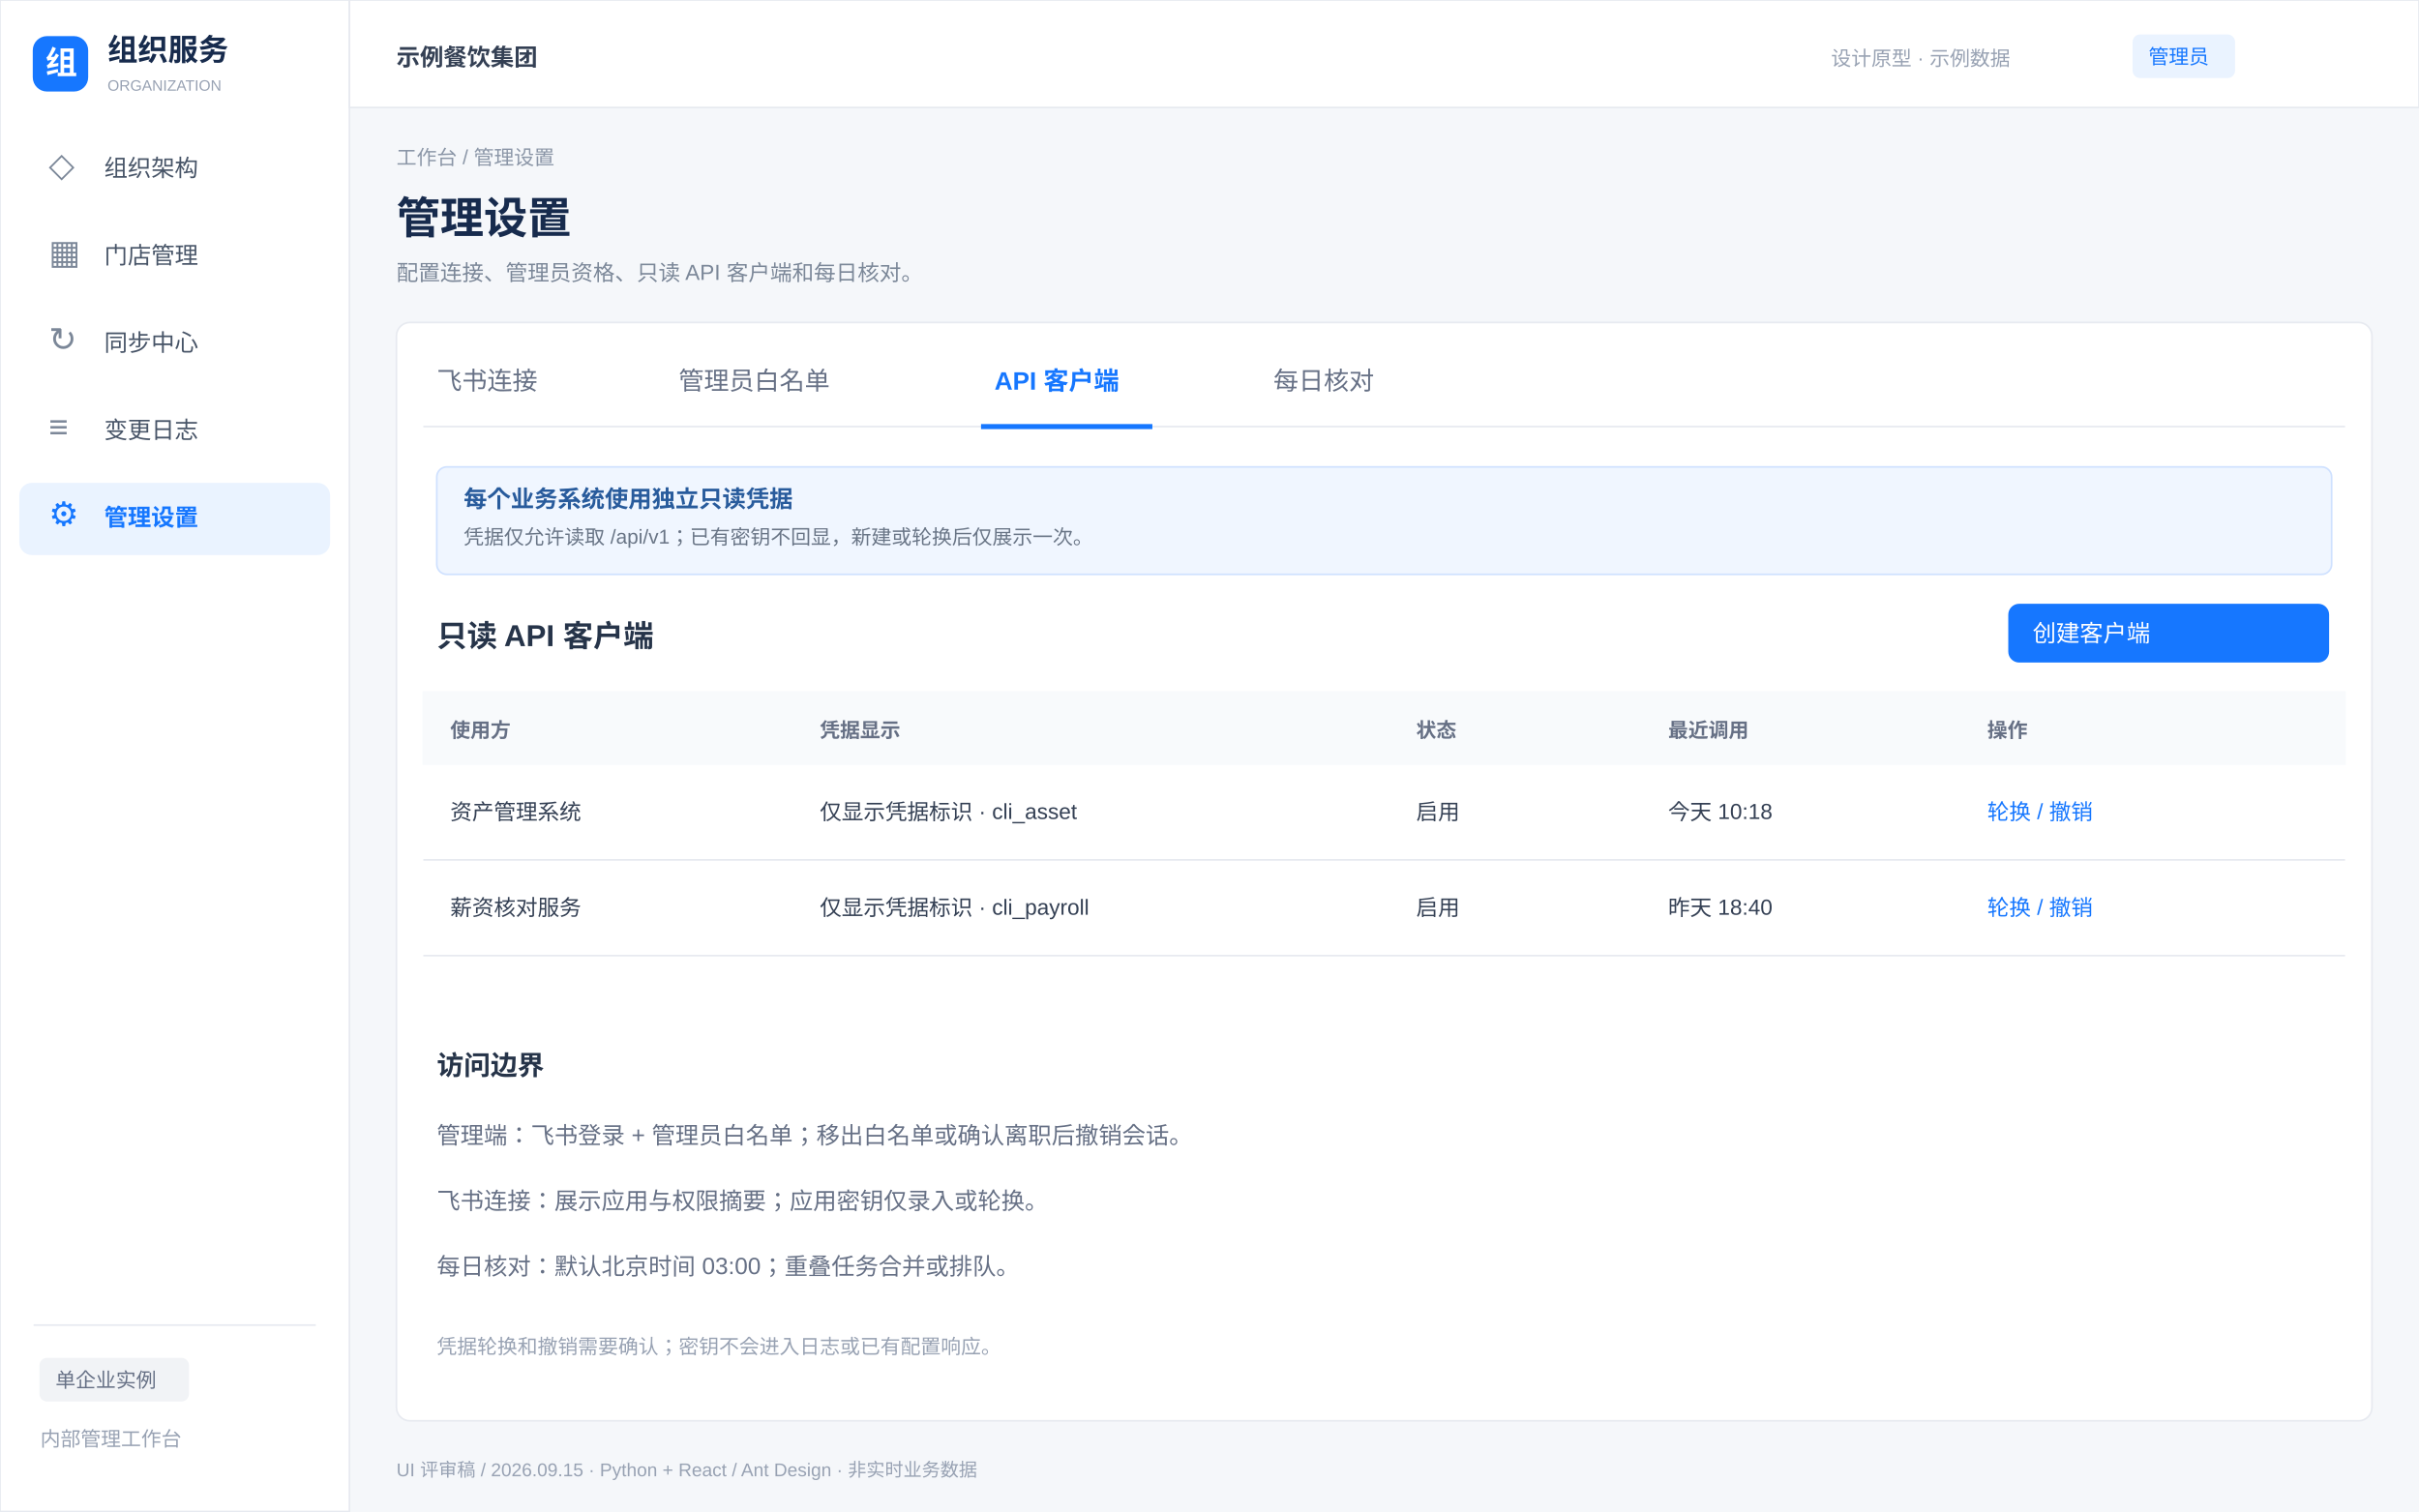
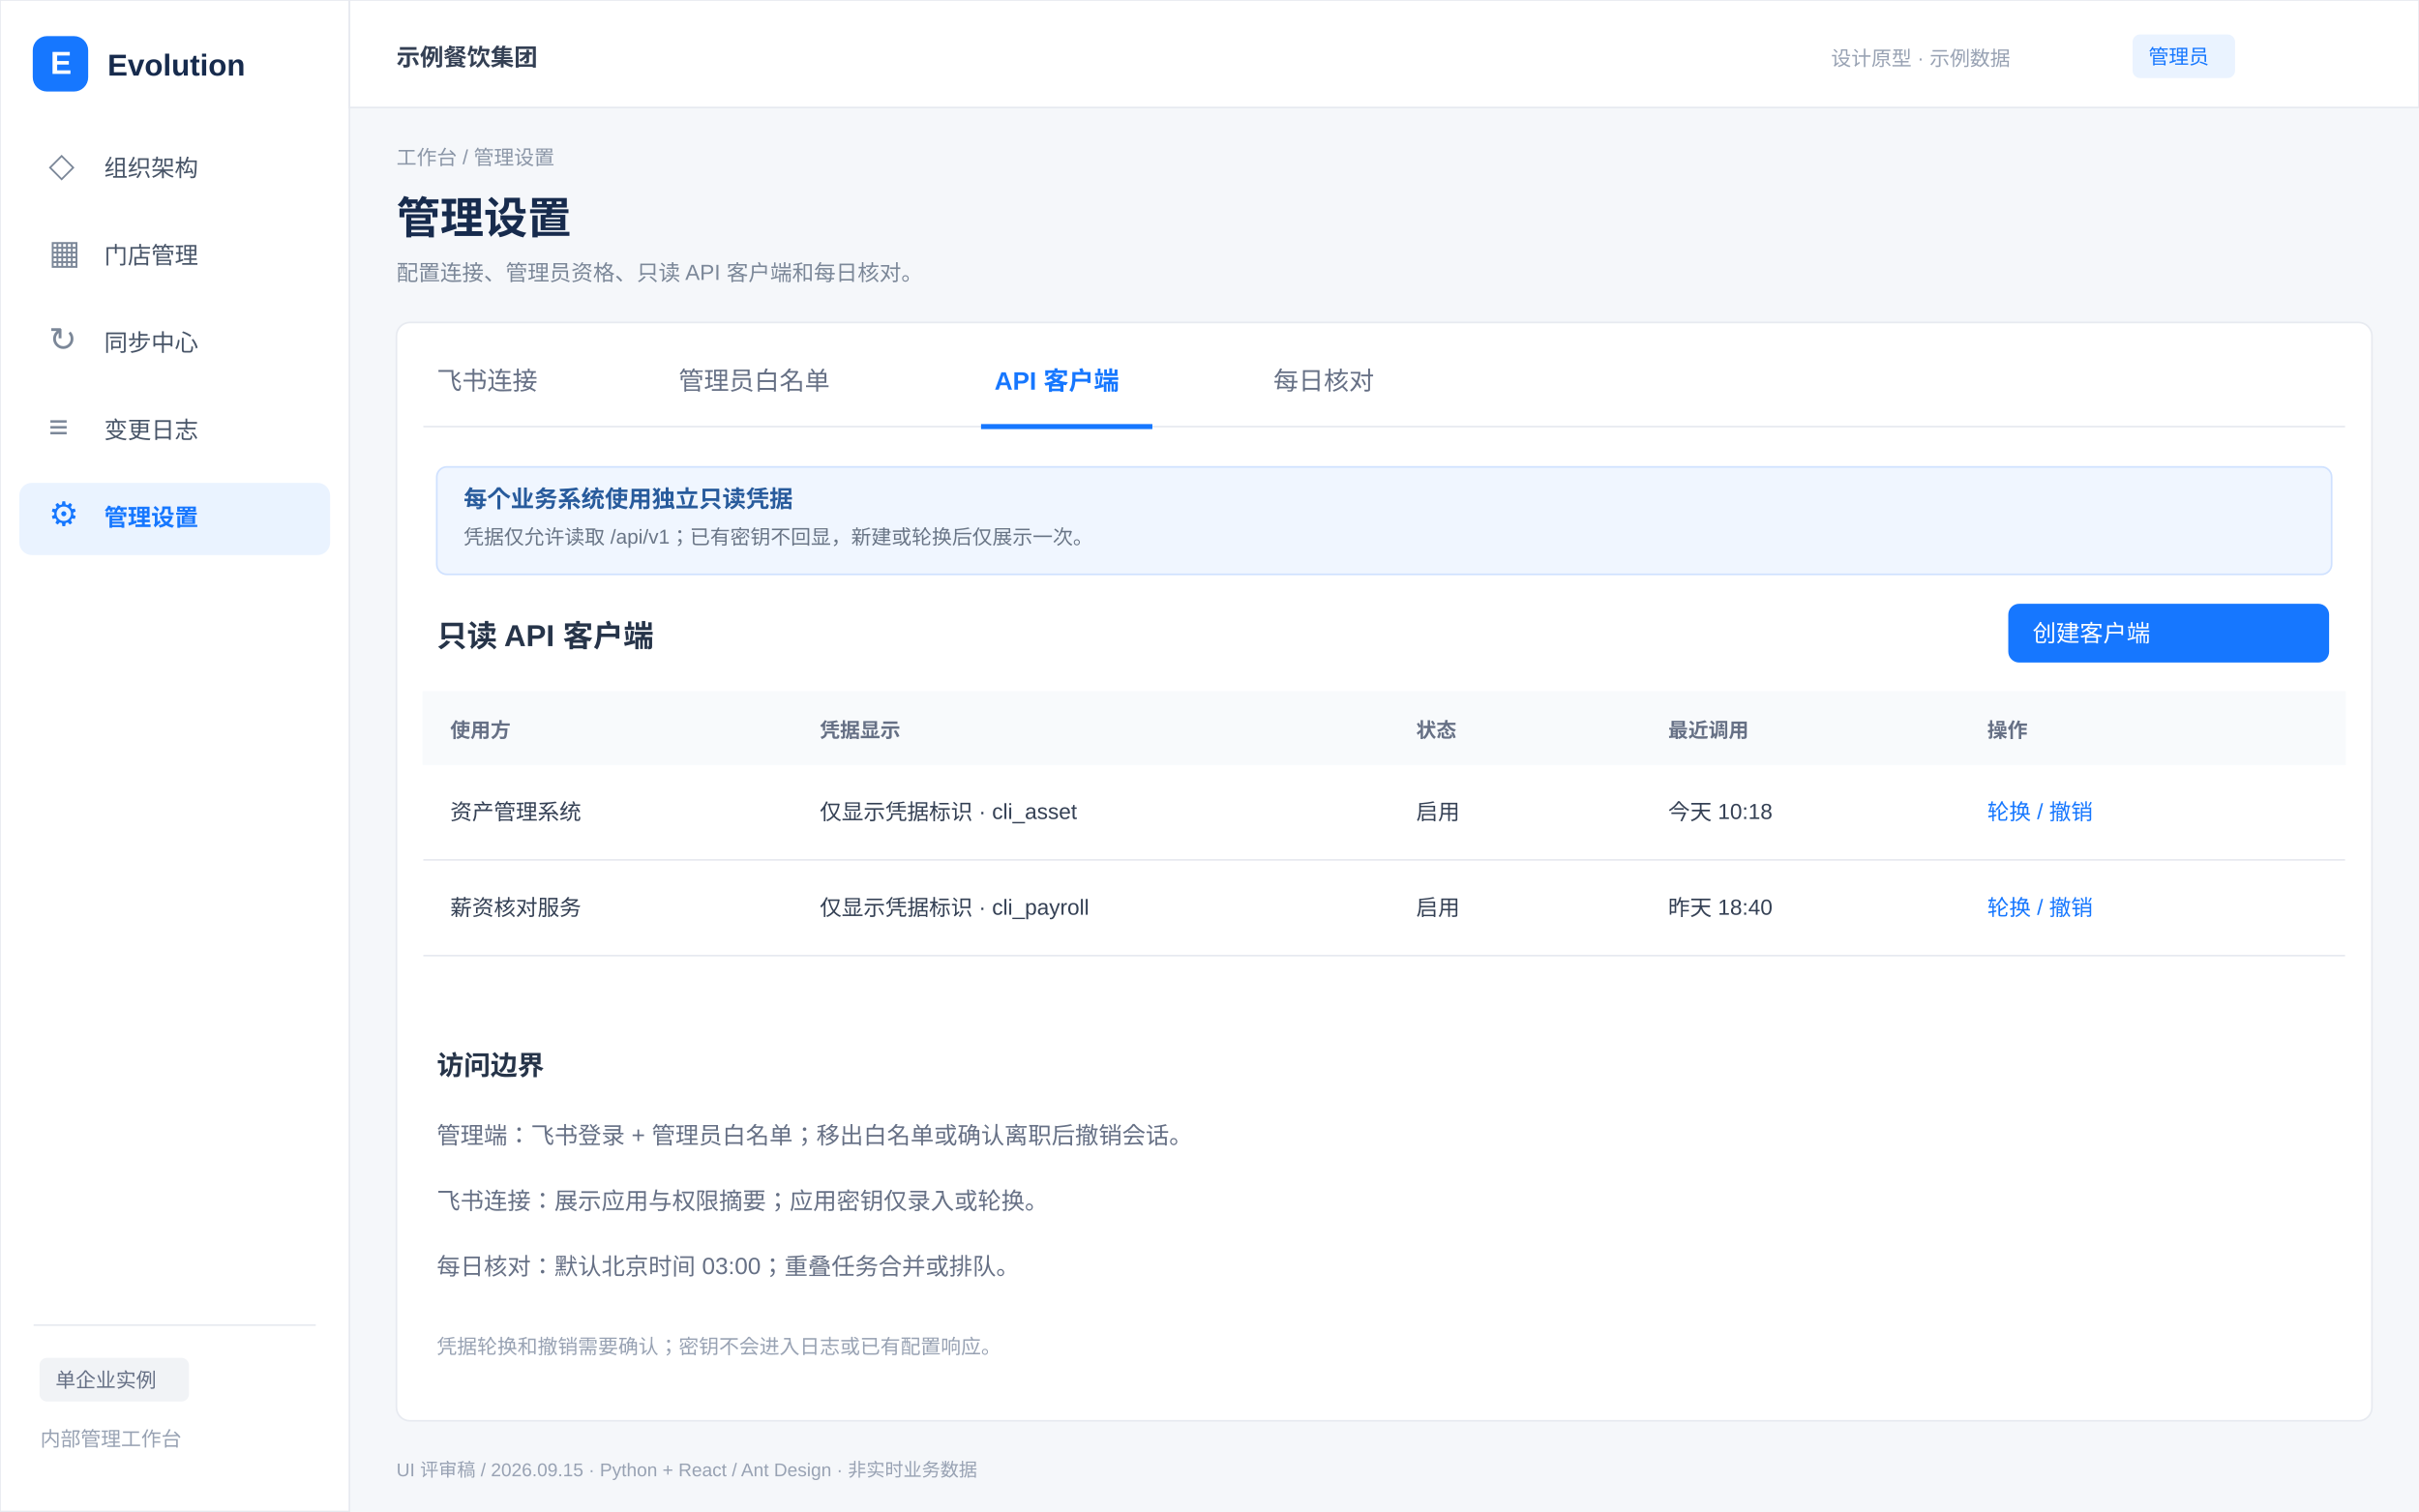
<svg xmlns="http://www.w3.org/2000/svg" width="1440" height="900" viewBox="0 0 1440 900">
  <g font-family="Microsoft YaHei, PingFang SC, Arial, sans-serif">
    <rect x="0" y="0" width="1440" height="900" rx="0" fill="#f5f7fa" stroke="#f5f7fa" />
    <rect x="0" y="0" width="208" height="900" rx="0" fill="#fff" stroke="#e7eaf0" />
    <rect x="20" y="22" width="32" height="32" rx="8" fill="#1677ff" stroke="#1677ff" />
-     <text x="27" y="44" font-size="19" fill="#fff" font-weight="600">组</text>
-     <text x="64" y="36" font-size="18" fill="#172b4d" font-weight="600">组织服务</text>
-     <text x="64" y="54" font-size="9" fill="#98a2b3" font-weight="400">ORGANIZATION</text>
+     <text x="30" y="44" font-size="19" fill="#fff" font-weight="600">E</text>
+     <text x="64" y="45" font-size="18" fill="#172b4d" font-weight="600">Evolution</text>
    <text x="29" y="105" font-size="20" fill="#7b8798" font-weight="400">◇</text>
    <text x="62" y="105" font-size="14" fill="#475467" font-weight="400">组织架构</text>
    <text x="29" y="157" font-size="20" fill="#7b8798" font-weight="400">▦</text>
    <text x="62" y="157" font-size="14" fill="#475467" font-weight="400">门店管理</text>
    <text x="29" y="209" font-size="20" fill="#7b8798" font-weight="400">↻</text>
    <text x="62" y="209" font-size="14" fill="#475467" font-weight="400">同步中心</text>
    <text x="29" y="261" font-size="20" fill="#7b8798" font-weight="400">≡</text>
    <text x="62" y="261" font-size="14" fill="#475467" font-weight="400">变更日志</text>
    <rect x="12" y="288" width="184" height="42" rx="7" fill="#eaf3ff" stroke="#eaf3ff" />
    <text x="29" y="313" font-size="20" fill="#1677ff" font-weight="400">⚙</text>
    <text x="62" y="313" font-size="14" fill="#1677ff" font-weight="600">管理设置</text>
    <path d="M20 789 L188 789" stroke="#e7eaf0" />
    <rect x="24" y="809" width="88" height="25" rx="4" fill="#f1f3f6" stroke="#f1f3f6" />
    <text x="33" y="826" font-size="12" fill="#667085" font-weight="400">单企业实例</text>
    <text x="24" y="861" font-size="12" fill="#98a2b3" font-weight="400">内部管理工作台</text>
    <rect x="208" y="0" width="1232" height="64" rx="0" fill="#fff" stroke="#e7eaf0" />
    <text x="236" y="39" font-size="14" fill="#344054" font-weight="600">示例餐饮集团</text>
    <text x="1090" y="39" font-size="12" fill="#98a2b3" font-weight="400">设计原型 · 示例数据</text>
    <rect x="1270" y="21" width="60" height="25" rx="4" fill="#eaf3ff" stroke="#eaf3ff" />
    <text x="1279" y="38" font-size="12" fill="#1677ff" font-weight="400">管理员</text>
    <text x="236" y="98" font-size="12" fill="#8b96a7" font-weight="400">工作台  /  管理设置</text>
    <text x="236" y="139" font-size="26" fill="#172b4d" font-weight="600">管理设置</text>
    <text x="236" y="167" font-size="13" fill="#7b8798" font-weight="400">配置连接、管理员资格、只读 API 客户端和每日核对。</text>
    <text x="236" y="879" font-size="11" fill="#98a2b3" font-weight="400">UI 评审稿  /  2026.09.15     ·     Python + React / Ant Design     ·     非实时业务数据</text>
    <rect x="236" y="192" width="1176" height="654" rx="8" fill="#ffffff" stroke="#e7eaf0" />
    <text x="260" y="232" font-size="15" fill="#667085" font-weight="400">飞书连接</text>
    <text x="404" y="232" font-size="15" fill="#667085" font-weight="400">管理员白名单</text>
    <text x="592" y="232" font-size="15" fill="#1677ff" font-weight="600">API 客户端</text>
    <text x="758" y="232" font-size="15" fill="#667085" font-weight="400">每日核对</text>
    <path d="M252 254 L1396 254" stroke="#e7eaf0" />
    <path d="M584 254 L686 254" stroke="#1677ff" stroke-width="3" />
    <rect x="260" y="278" width="1128" height="64" rx="6" fill="#f0f6ff" stroke="#cfe1ff" />
    <text x="276" y="302" font-size="14" fill="#285b9c" font-weight="600">每个业务系统使用独立只读凭据</text>
    <text x="276" y="324" font-size="12" fill="#697586" font-weight="400">凭据仅允许读取 /api/v1；已有密钥不回显，新建或轮换后仅展示一次。</text>
    <text x="260" y="385" font-size="18" fill="#263449" font-weight="600">只读 API 客户端</text>
    <rect x="1196" y="360" width="190" height="34" rx="6" fill="#1677ff" stroke="#1677ff" />
    <text x="1210" y="382" font-size="14" fill="#fff" font-weight="400">创建客户端</text>
    <rect x="252" y="412" width="1144" height="43" rx="0" fill="#f8fafc" stroke="#f8fafc" />
    <text x="268" y="439" font-size="12" fill="#667085" font-weight="600">使用方</text>
    <text x="488" y="439" font-size="12" fill="#667085" font-weight="600">凭据显示</text>
    <text x="843" y="439" font-size="12" fill="#667085" font-weight="600">状态</text>
    <text x="993" y="439" font-size="12" fill="#667085" font-weight="600">最近调用</text>
    <text x="1183" y="439" font-size="12" fill="#667085" font-weight="600">操作</text>
    <text x="268" y="488" font-size="13" fill="#344054" font-weight="400">资产管理系统</text>
    <text x="488" y="488" font-size="13" fill="#344054" font-weight="400">仅显示凭据标识 · cli_asset</text>
    <text x="843" y="488" font-size="13" fill="#344054" font-weight="400">启用</text>
    <text x="993" y="488" font-size="13" fill="#344054" font-weight="400">今天 10:18</text>
    <text x="1183" y="488" font-size="13" fill="#1677ff" font-weight="400">轮换 / 撤销</text>
    <path d="M252 512 L1396 512" stroke="#e7eaf0" />
    <text x="268" y="545" font-size="13" fill="#344054" font-weight="400">薪资核对服务</text>
    <text x="488" y="545" font-size="13" fill="#344054" font-weight="400">仅显示凭据标识 · cli_payroll</text>
    <text x="843" y="545" font-size="13" fill="#344054" font-weight="400">启用</text>
    <text x="993" y="545" font-size="13" fill="#344054" font-weight="400">昨天 18:40</text>
    <text x="1183" y="545" font-size="13" fill="#1677ff" font-weight="400">轮换 / 撤销</text>
    <path d="M252 569 L1396 569" stroke="#e7eaf0" />
    <text x="260" y="640" font-size="16" fill="#263449" font-weight="600">访问边界</text>
    <text x="260" y="681" font-size="14" fill="#667085" font-weight="400">管理端：飞书登录 + 管理员白名单；移出白名单或确认离职后撤销会话。</text>
    <text x="260" y="720" font-size="14" fill="#667085" font-weight="400">飞书连接：展示应用与权限摘要；应用密钥仅录入或轮换。</text>
    <text x="260" y="759" font-size="14" fill="#667085" font-weight="400">每日核对：默认北京时间 03:00；重叠任务合并或排队。</text>
    <text x="260" y="806" font-size="12" fill="#98a2b3" font-weight="400">凭据轮换和撤销需要确认；密钥不会进入日志或已有配置响应。</text>
  </g>
</svg>
